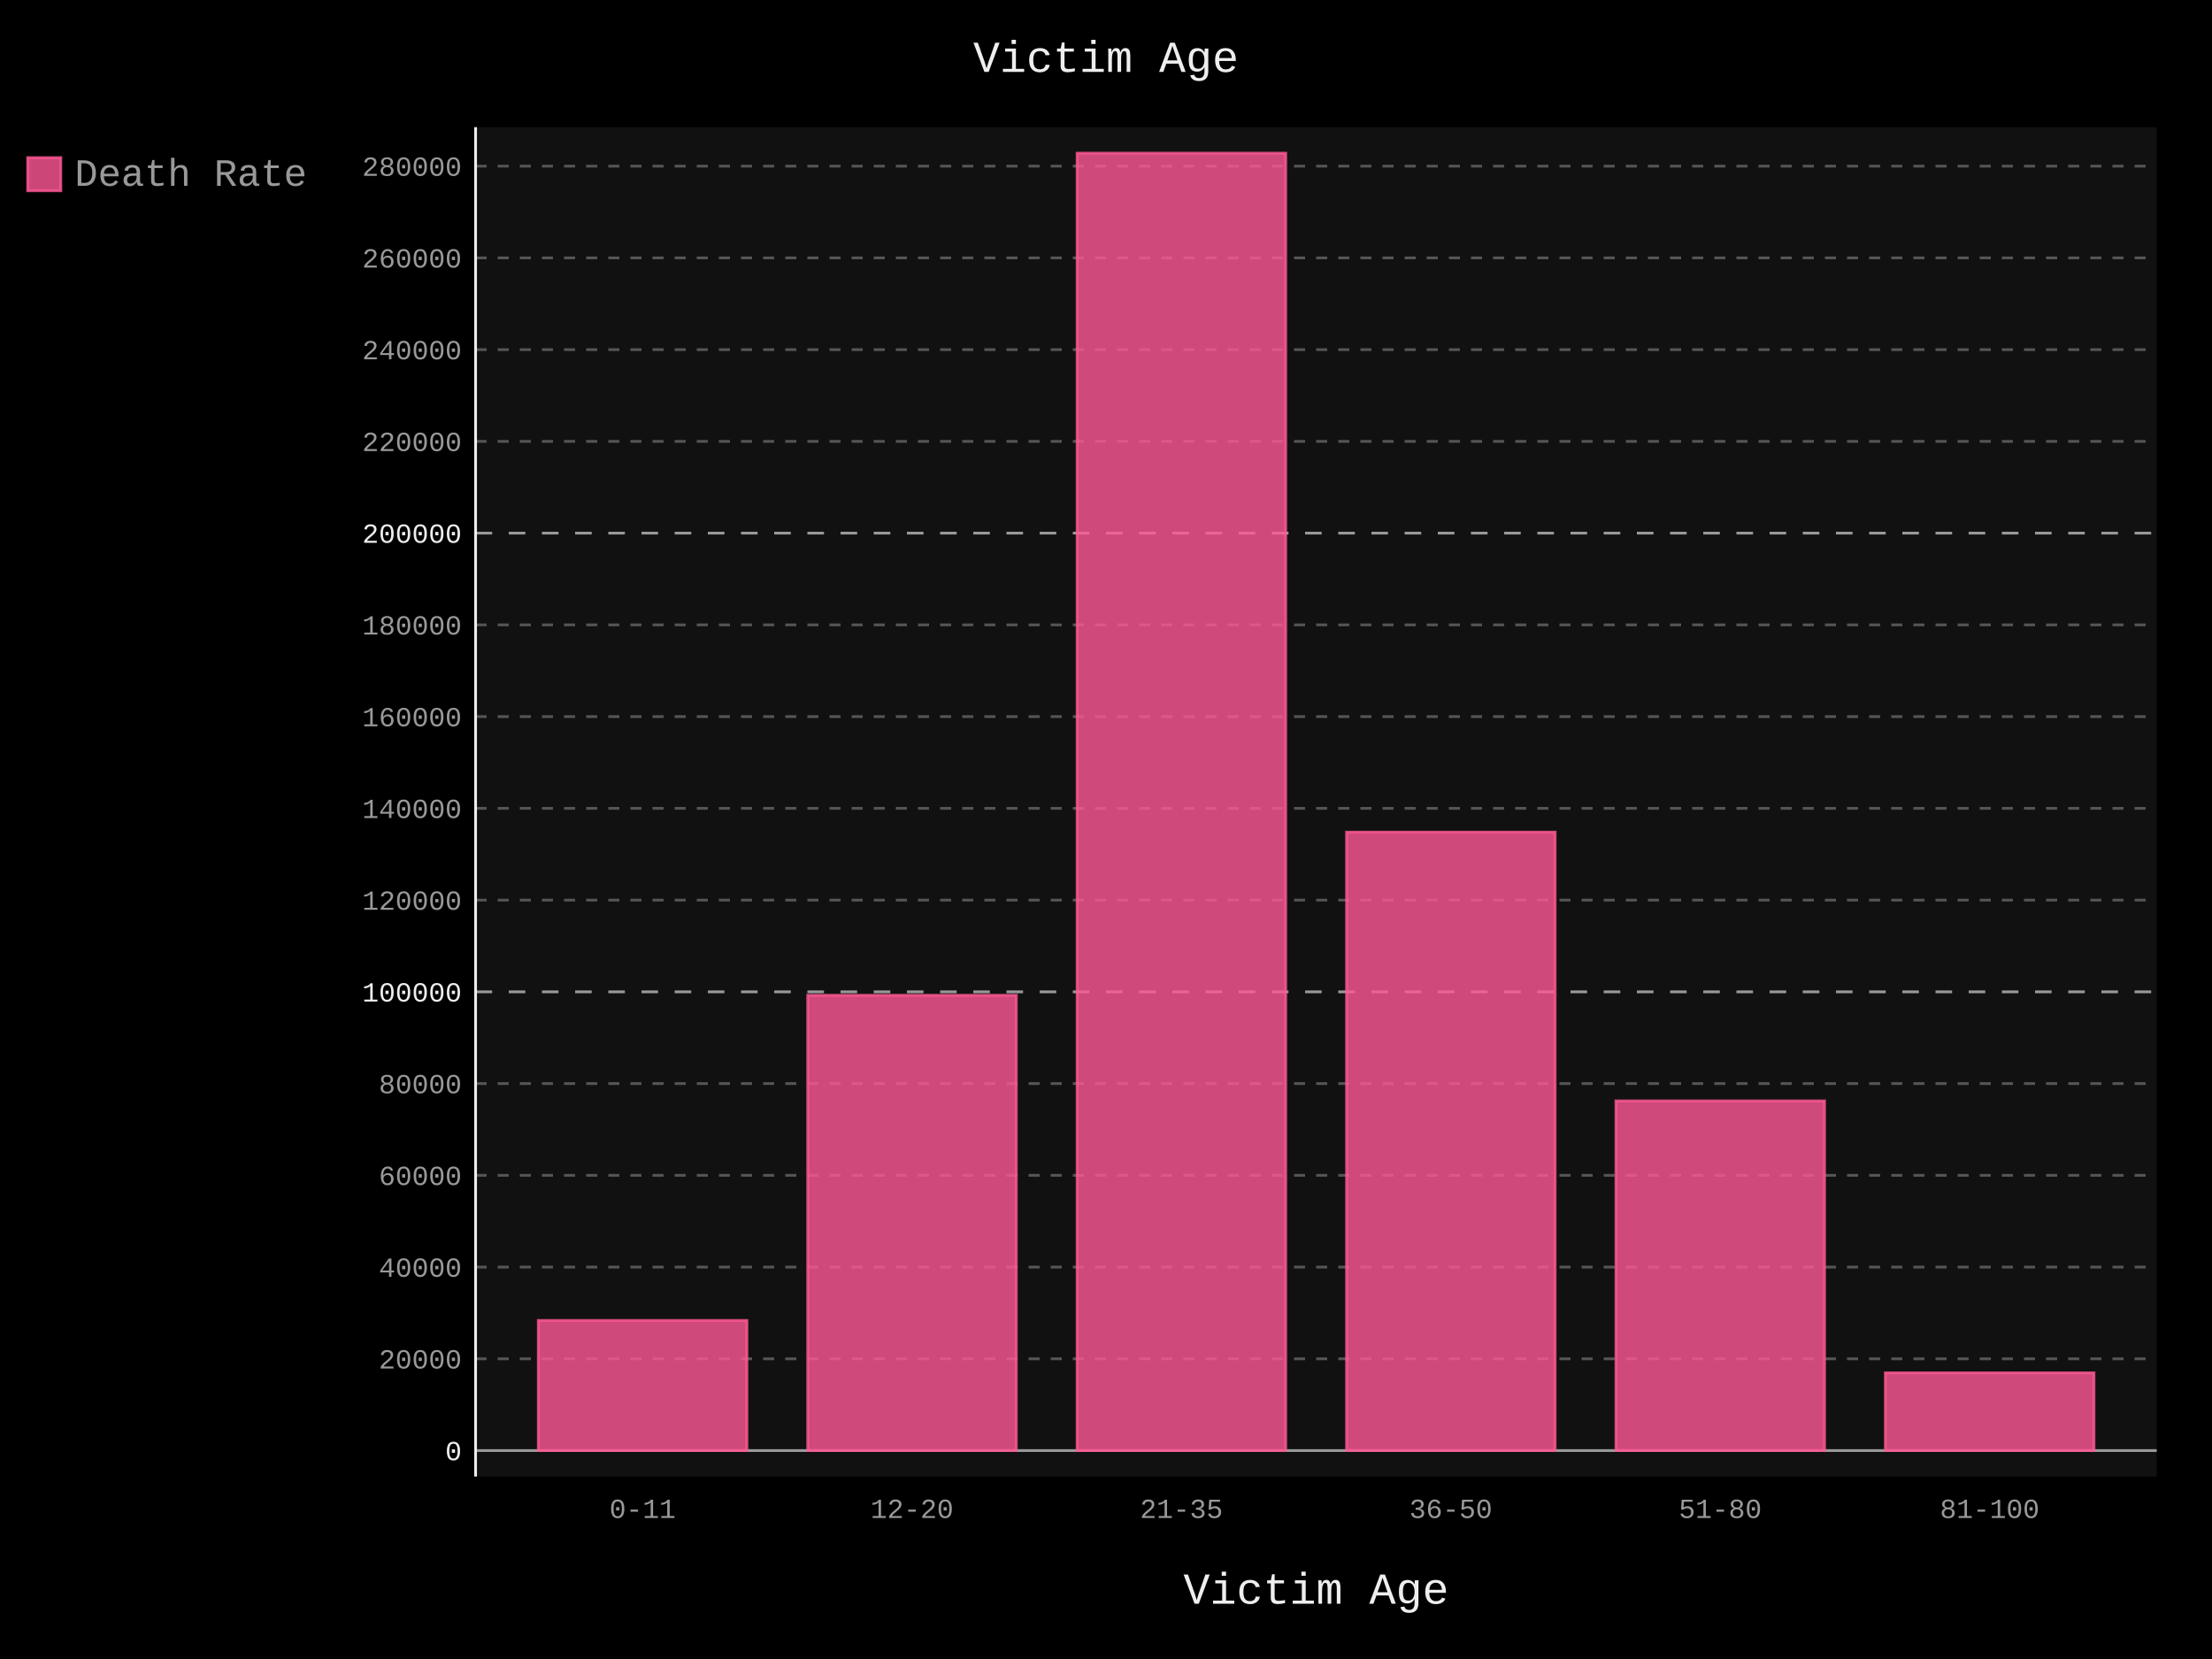
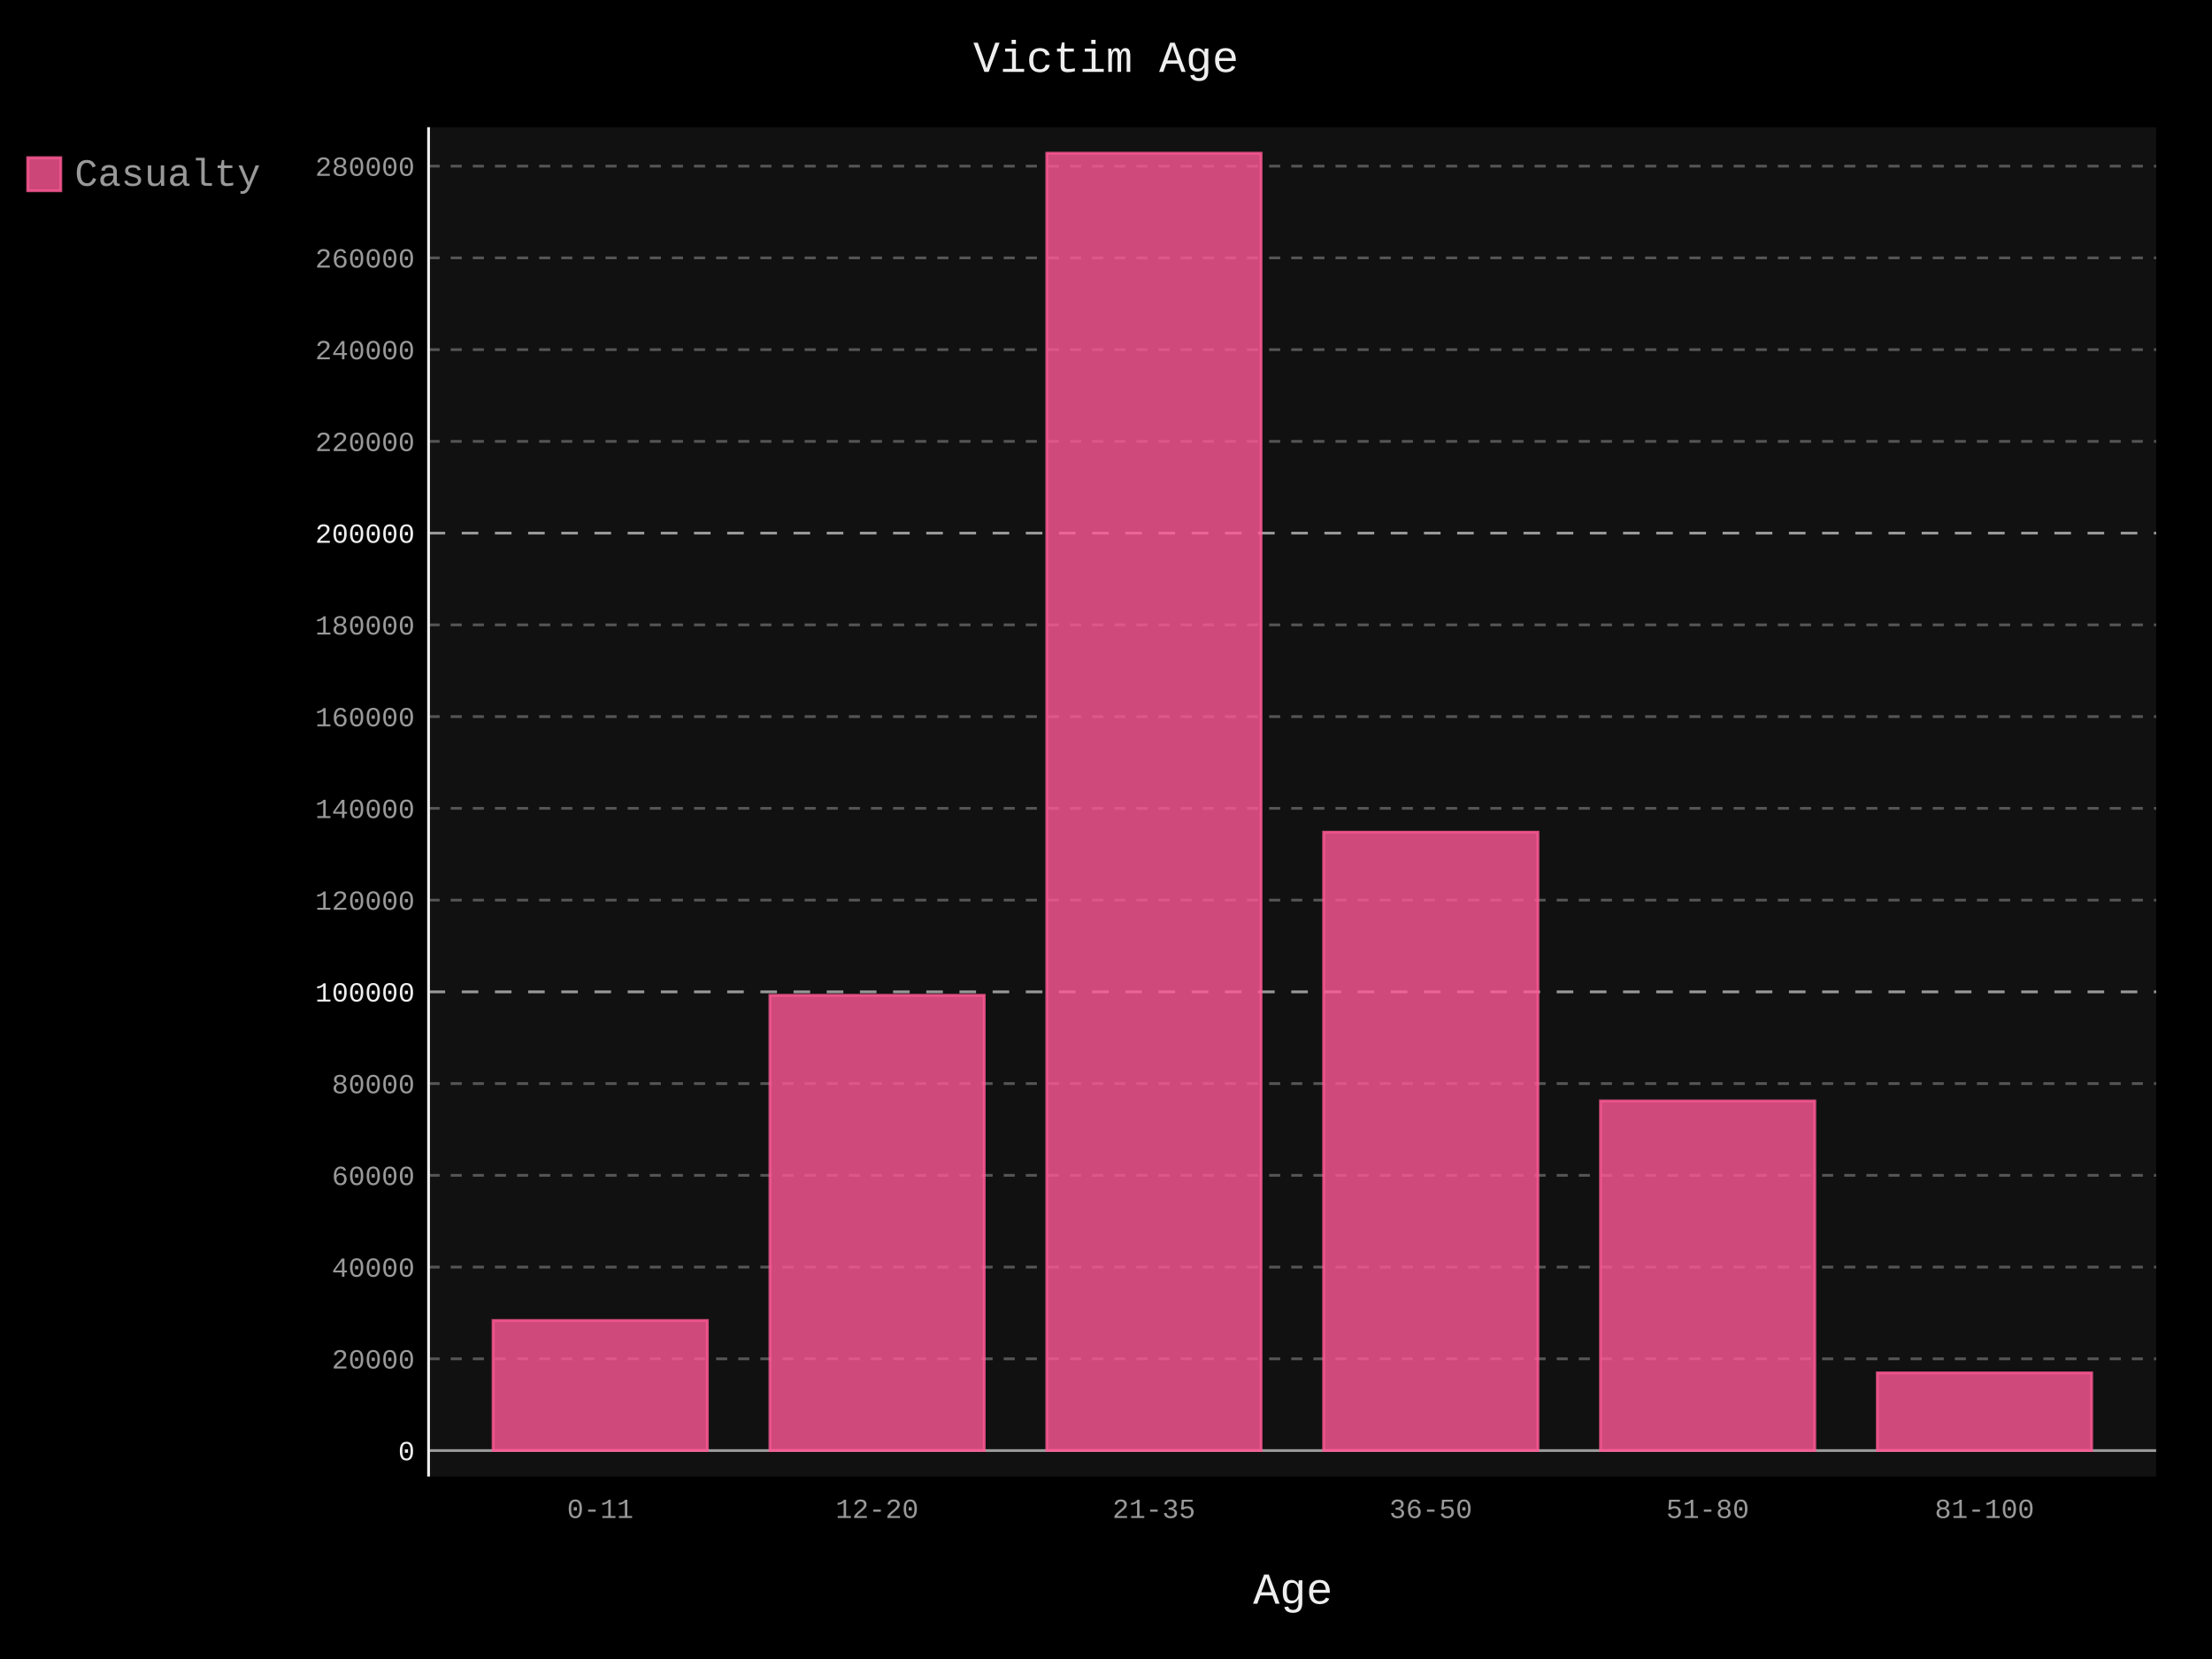
- <svg xmlns="http://www.w3.org/2000/svg" class="pygal-chart" id="chart-619a1cc2-782a-4c39-ab16-d3156c9f0af2" viewBox="0 0 800 600">
+ <svg xmlns="http://www.w3.org/2000/svg" class="pygal-chart" id="chart-ad0cf988-9fc2-4539-9a8b-45322a365dc6" viewBox="0 0 800 600">
  <defs>
-     <style type="text/css">#chart-619a1cc2-782a-4c39-ab16-d3156c9f0af2{-webkit-user-select:none;-webkit-font-smoothing:antialiased;font-family:Consolas,"Liberation Mono",Menlo,Courier,monospace}#chart-619a1cc2-782a-4c39-ab16-d3156c9f0af2 .title{font-family:Consolas,"Liberation Mono",Menlo,Courier,monospace;font-size:16px}#chart-619a1cc2-782a-4c39-ab16-d3156c9f0af2 .legends .legend text{font-family:Consolas,"Liberation Mono",Menlo,Courier,monospace;font-size:14px}#chart-619a1cc2-782a-4c39-ab16-d3156c9f0af2 .axis text{font-family:Consolas,"Liberation Mono",Menlo,Courier,monospace;font-size:10px}#chart-619a1cc2-782a-4c39-ab16-d3156c9f0af2 .axis text.major{font-family:Consolas,"Liberation Mono",Menlo,Courier,monospace;font-size:10px}#chart-619a1cc2-782a-4c39-ab16-d3156c9f0af2 .text-overlay text.value{font-family:Consolas,"Liberation Mono",Menlo,Courier,monospace;font-size:16px}#chart-619a1cc2-782a-4c39-ab16-d3156c9f0af2 .text-overlay text.label{font-family:Consolas,"Liberation Mono",Menlo,Courier,monospace;font-size:10px}#chart-619a1cc2-782a-4c39-ab16-d3156c9f0af2 .tooltip{font-family:Consolas,"Liberation Mono",Menlo,Courier,monospace;font-size:14px}#chart-619a1cc2-782a-4c39-ab16-d3156c9f0af2 text.no_data{font-family:Consolas,"Liberation Mono",Menlo,Courier,monospace;font-size:64px}
- #chart-619a1cc2-782a-4c39-ab16-d3156c9f0af2{background-color:black}#chart-619a1cc2-782a-4c39-ab16-d3156c9f0af2 path,#chart-619a1cc2-782a-4c39-ab16-d3156c9f0af2 line,#chart-619a1cc2-782a-4c39-ab16-d3156c9f0af2 rect,#chart-619a1cc2-782a-4c39-ab16-d3156c9f0af2 circle{-webkit-transition:250ms;-moz-transition:250ms;transition:250ms}#chart-619a1cc2-782a-4c39-ab16-d3156c9f0af2 .graph &gt; .background{fill:black}#chart-619a1cc2-782a-4c39-ab16-d3156c9f0af2 .plot &gt; .background{fill:#111}#chart-619a1cc2-782a-4c39-ab16-d3156c9f0af2 .graph{fill:#999}#chart-619a1cc2-782a-4c39-ab16-d3156c9f0af2 text.no_data{fill:#eee}#chart-619a1cc2-782a-4c39-ab16-d3156c9f0af2 .title{fill:#eee}#chart-619a1cc2-782a-4c39-ab16-d3156c9f0af2 .legends .legend text{fill:#999}#chart-619a1cc2-782a-4c39-ab16-d3156c9f0af2 .legends .legend:hover text{fill:#eee}#chart-619a1cc2-782a-4c39-ab16-d3156c9f0af2 .axis .line{stroke:#eee}#chart-619a1cc2-782a-4c39-ab16-d3156c9f0af2 .axis .guide.line{stroke:#555}#chart-619a1cc2-782a-4c39-ab16-d3156c9f0af2 .axis .major.line{stroke:#999}#chart-619a1cc2-782a-4c39-ab16-d3156c9f0af2 .axis text.major{fill:#eee}#chart-619a1cc2-782a-4c39-ab16-d3156c9f0af2 .axis.y .guides:hover .guide.line,#chart-619a1cc2-782a-4c39-ab16-d3156c9f0af2 .line-graph .axis.x .guides:hover .guide.line,#chart-619a1cc2-782a-4c39-ab16-d3156c9f0af2 .stackedline-graph .axis.x .guides:hover .guide.line,#chart-619a1cc2-782a-4c39-ab16-d3156c9f0af2 .xy-graph .axis.x .guides:hover .guide.line{stroke:#eee}#chart-619a1cc2-782a-4c39-ab16-d3156c9f0af2 .axis .guides:hover text{fill:#eee}#chart-619a1cc2-782a-4c39-ab16-d3156c9f0af2 .reactive{fill-opacity:.8;stroke-opacity:.8}#chart-619a1cc2-782a-4c39-ab16-d3156c9f0af2 .ci{stroke:#999}#chart-619a1cc2-782a-4c39-ab16-d3156c9f0af2 .reactive.active,#chart-619a1cc2-782a-4c39-ab16-d3156c9f0af2 .active .reactive{fill-opacity:.4;stroke-opacity:.9;stroke-width:4}#chart-619a1cc2-782a-4c39-ab16-d3156c9f0af2 .ci .reactive.active{stroke-width:1.5}#chart-619a1cc2-782a-4c39-ab16-d3156c9f0af2 .series text{fill:#eee}#chart-619a1cc2-782a-4c39-ab16-d3156c9f0af2 .tooltip rect{fill:#111;stroke:#eee;-webkit-transition:opacity 250ms;-moz-transition:opacity 250ms;transition:opacity 250ms}#chart-619a1cc2-782a-4c39-ab16-d3156c9f0af2 .tooltip .label{fill:#999}#chart-619a1cc2-782a-4c39-ab16-d3156c9f0af2 .tooltip .label{fill:#999}#chart-619a1cc2-782a-4c39-ab16-d3156c9f0af2 .tooltip .legend{font-size:.8em;fill:#555}#chart-619a1cc2-782a-4c39-ab16-d3156c9f0af2 .tooltip .x_label{font-size:.6em;fill:#eee}#chart-619a1cc2-782a-4c39-ab16-d3156c9f0af2 .tooltip .xlink{font-size:.5em;text-decoration:underline}#chart-619a1cc2-782a-4c39-ab16-d3156c9f0af2 .tooltip .value{font-size:1.5em}#chart-619a1cc2-782a-4c39-ab16-d3156c9f0af2 .bound{font-size:.5em}#chart-619a1cc2-782a-4c39-ab16-d3156c9f0af2 .max-value{font-size:.75em;fill:#555}#chart-619a1cc2-782a-4c39-ab16-d3156c9f0af2 .map-element{fill:#111;stroke:#555 !important}#chart-619a1cc2-782a-4c39-ab16-d3156c9f0af2 .map-element .reactive{fill-opacity:inherit;stroke-opacity:inherit}#chart-619a1cc2-782a-4c39-ab16-d3156c9f0af2 .color-0,#chart-619a1cc2-782a-4c39-ab16-d3156c9f0af2 .color-0 a:visited{stroke:#ff5995;fill:#ff5995}#chart-619a1cc2-782a-4c39-ab16-d3156c9f0af2 .text-overlay .color-0 text{fill:black}
- #chart-619a1cc2-782a-4c39-ab16-d3156c9f0af2 text.no_data{text-anchor:middle}#chart-619a1cc2-782a-4c39-ab16-d3156c9f0af2 .guide.line{fill:none}#chart-619a1cc2-782a-4c39-ab16-d3156c9f0af2 .centered{text-anchor:middle}#chart-619a1cc2-782a-4c39-ab16-d3156c9f0af2 .title{text-anchor:middle}#chart-619a1cc2-782a-4c39-ab16-d3156c9f0af2 .legends .legend text{fill-opacity:1}#chart-619a1cc2-782a-4c39-ab16-d3156c9f0af2 .axis.x text{text-anchor:middle}#chart-619a1cc2-782a-4c39-ab16-d3156c9f0af2 .axis.x:not(.web) text[transform]{text-anchor:start}#chart-619a1cc2-782a-4c39-ab16-d3156c9f0af2 .axis.x:not(.web) text[transform].backwards{text-anchor:end}#chart-619a1cc2-782a-4c39-ab16-d3156c9f0af2 .axis.y text{text-anchor:end}#chart-619a1cc2-782a-4c39-ab16-d3156c9f0af2 .axis.y text[transform].backwards{text-anchor:start}#chart-619a1cc2-782a-4c39-ab16-d3156c9f0af2 .axis.y2 text{text-anchor:start}#chart-619a1cc2-782a-4c39-ab16-d3156c9f0af2 .axis.y2 text[transform].backwards{text-anchor:end}#chart-619a1cc2-782a-4c39-ab16-d3156c9f0af2 .axis .guide.line{stroke-dasharray:4,4}#chart-619a1cc2-782a-4c39-ab16-d3156c9f0af2 .axis .major.guide.line{stroke-dasharray:6,6}#chart-619a1cc2-782a-4c39-ab16-d3156c9f0af2 .horizontal .axis.y .guide.line,#chart-619a1cc2-782a-4c39-ab16-d3156c9f0af2 .horizontal .axis.y2 .guide.line,#chart-619a1cc2-782a-4c39-ab16-d3156c9f0af2 .vertical .axis.x .guide.line{opacity:0}#chart-619a1cc2-782a-4c39-ab16-d3156c9f0af2 .horizontal .axis.always_show .guide.line,#chart-619a1cc2-782a-4c39-ab16-d3156c9f0af2 .vertical .axis.always_show .guide.line{opacity:1 !important}#chart-619a1cc2-782a-4c39-ab16-d3156c9f0af2 .axis.y .guides:hover .guide.line,#chart-619a1cc2-782a-4c39-ab16-d3156c9f0af2 .axis.y2 .guides:hover .guide.line,#chart-619a1cc2-782a-4c39-ab16-d3156c9f0af2 .axis.x .guides:hover .guide.line{opacity:1}#chart-619a1cc2-782a-4c39-ab16-d3156c9f0af2 .axis .guides:hover text{opacity:1}#chart-619a1cc2-782a-4c39-ab16-d3156c9f0af2 .nofill{fill:none}#chart-619a1cc2-782a-4c39-ab16-d3156c9f0af2 .subtle-fill{fill-opacity:.2}#chart-619a1cc2-782a-4c39-ab16-d3156c9f0af2 .dot{stroke-width:1px;fill-opacity:1}#chart-619a1cc2-782a-4c39-ab16-d3156c9f0af2 .dot.active{stroke-width:5px}#chart-619a1cc2-782a-4c39-ab16-d3156c9f0af2 .dot.negative{fill:transparent}#chart-619a1cc2-782a-4c39-ab16-d3156c9f0af2 text,#chart-619a1cc2-782a-4c39-ab16-d3156c9f0af2 tspan{stroke:none !important}#chart-619a1cc2-782a-4c39-ab16-d3156c9f0af2 .series text.active{opacity:1}#chart-619a1cc2-782a-4c39-ab16-d3156c9f0af2 .tooltip rect{fill-opacity:.95;stroke-width:.5}#chart-619a1cc2-782a-4c39-ab16-d3156c9f0af2 .tooltip text{fill-opacity:1}#chart-619a1cc2-782a-4c39-ab16-d3156c9f0af2 .showable{visibility:hidden}#chart-619a1cc2-782a-4c39-ab16-d3156c9f0af2 .showable.shown{visibility:visible}#chart-619a1cc2-782a-4c39-ab16-d3156c9f0af2 .gauge-background{fill:rgba(229,229,229,1);stroke:none}#chart-619a1cc2-782a-4c39-ab16-d3156c9f0af2 .bg-lines{stroke:black;stroke-width:2px}</style>
+     <style type="text/css">#chart-ad0cf988-9fc2-4539-9a8b-45322a365dc6{-webkit-user-select:none;-webkit-font-smoothing:antialiased;font-family:Consolas,"Liberation Mono",Menlo,Courier,monospace}#chart-ad0cf988-9fc2-4539-9a8b-45322a365dc6 .title{font-family:Consolas,"Liberation Mono",Menlo,Courier,monospace;font-size:16px}#chart-ad0cf988-9fc2-4539-9a8b-45322a365dc6 .legends .legend text{font-family:Consolas,"Liberation Mono",Menlo,Courier,monospace;font-size:14px}#chart-ad0cf988-9fc2-4539-9a8b-45322a365dc6 .axis text{font-family:Consolas,"Liberation Mono",Menlo,Courier,monospace;font-size:10px}#chart-ad0cf988-9fc2-4539-9a8b-45322a365dc6 .axis text.major{font-family:Consolas,"Liberation Mono",Menlo,Courier,monospace;font-size:10px}#chart-ad0cf988-9fc2-4539-9a8b-45322a365dc6 .text-overlay text.value{font-family:Consolas,"Liberation Mono",Menlo,Courier,monospace;font-size:16px}#chart-ad0cf988-9fc2-4539-9a8b-45322a365dc6 .text-overlay text.label{font-family:Consolas,"Liberation Mono",Menlo,Courier,monospace;font-size:10px}#chart-ad0cf988-9fc2-4539-9a8b-45322a365dc6 .tooltip{font-family:Consolas,"Liberation Mono",Menlo,Courier,monospace;font-size:14px}#chart-ad0cf988-9fc2-4539-9a8b-45322a365dc6 text.no_data{font-family:Consolas,"Liberation Mono",Menlo,Courier,monospace;font-size:64px}
+ #chart-ad0cf988-9fc2-4539-9a8b-45322a365dc6{background-color:black}#chart-ad0cf988-9fc2-4539-9a8b-45322a365dc6 path,#chart-ad0cf988-9fc2-4539-9a8b-45322a365dc6 line,#chart-ad0cf988-9fc2-4539-9a8b-45322a365dc6 rect,#chart-ad0cf988-9fc2-4539-9a8b-45322a365dc6 circle{-webkit-transition:250ms;-moz-transition:250ms;transition:250ms}#chart-ad0cf988-9fc2-4539-9a8b-45322a365dc6 .graph &gt; .background{fill:black}#chart-ad0cf988-9fc2-4539-9a8b-45322a365dc6 .plot &gt; .background{fill:#111}#chart-ad0cf988-9fc2-4539-9a8b-45322a365dc6 .graph{fill:#999}#chart-ad0cf988-9fc2-4539-9a8b-45322a365dc6 text.no_data{fill:#eee}#chart-ad0cf988-9fc2-4539-9a8b-45322a365dc6 .title{fill:#eee}#chart-ad0cf988-9fc2-4539-9a8b-45322a365dc6 .legends .legend text{fill:#999}#chart-ad0cf988-9fc2-4539-9a8b-45322a365dc6 .legends .legend:hover text{fill:#eee}#chart-ad0cf988-9fc2-4539-9a8b-45322a365dc6 .axis .line{stroke:#eee}#chart-ad0cf988-9fc2-4539-9a8b-45322a365dc6 .axis .guide.line{stroke:#555}#chart-ad0cf988-9fc2-4539-9a8b-45322a365dc6 .axis .major.line{stroke:#999}#chart-ad0cf988-9fc2-4539-9a8b-45322a365dc6 .axis text.major{fill:#eee}#chart-ad0cf988-9fc2-4539-9a8b-45322a365dc6 .axis.y .guides:hover .guide.line,#chart-ad0cf988-9fc2-4539-9a8b-45322a365dc6 .line-graph .axis.x .guides:hover .guide.line,#chart-ad0cf988-9fc2-4539-9a8b-45322a365dc6 .stackedline-graph .axis.x .guides:hover .guide.line,#chart-ad0cf988-9fc2-4539-9a8b-45322a365dc6 .xy-graph .axis.x .guides:hover .guide.line{stroke:#eee}#chart-ad0cf988-9fc2-4539-9a8b-45322a365dc6 .axis .guides:hover text{fill:#eee}#chart-ad0cf988-9fc2-4539-9a8b-45322a365dc6 .reactive{fill-opacity:.8;stroke-opacity:.8}#chart-ad0cf988-9fc2-4539-9a8b-45322a365dc6 .ci{stroke:#999}#chart-ad0cf988-9fc2-4539-9a8b-45322a365dc6 .reactive.active,#chart-ad0cf988-9fc2-4539-9a8b-45322a365dc6 .active .reactive{fill-opacity:.4;stroke-opacity:.9;stroke-width:4}#chart-ad0cf988-9fc2-4539-9a8b-45322a365dc6 .ci .reactive.active{stroke-width:1.5}#chart-ad0cf988-9fc2-4539-9a8b-45322a365dc6 .series text{fill:#eee}#chart-ad0cf988-9fc2-4539-9a8b-45322a365dc6 .tooltip rect{fill:#111;stroke:#eee;-webkit-transition:opacity 250ms;-moz-transition:opacity 250ms;transition:opacity 250ms}#chart-ad0cf988-9fc2-4539-9a8b-45322a365dc6 .tooltip .label{fill:#999}#chart-ad0cf988-9fc2-4539-9a8b-45322a365dc6 .tooltip .label{fill:#999}#chart-ad0cf988-9fc2-4539-9a8b-45322a365dc6 .tooltip .legend{font-size:.8em;fill:#555}#chart-ad0cf988-9fc2-4539-9a8b-45322a365dc6 .tooltip .x_label{font-size:.6em;fill:#eee}#chart-ad0cf988-9fc2-4539-9a8b-45322a365dc6 .tooltip .xlink{font-size:.5em;text-decoration:underline}#chart-ad0cf988-9fc2-4539-9a8b-45322a365dc6 .tooltip .value{font-size:1.5em}#chart-ad0cf988-9fc2-4539-9a8b-45322a365dc6 .bound{font-size:.5em}#chart-ad0cf988-9fc2-4539-9a8b-45322a365dc6 .max-value{font-size:.75em;fill:#555}#chart-ad0cf988-9fc2-4539-9a8b-45322a365dc6 .map-element{fill:#111;stroke:#555 !important}#chart-ad0cf988-9fc2-4539-9a8b-45322a365dc6 .map-element .reactive{fill-opacity:inherit;stroke-opacity:inherit}#chart-ad0cf988-9fc2-4539-9a8b-45322a365dc6 .color-0,#chart-ad0cf988-9fc2-4539-9a8b-45322a365dc6 .color-0 a:visited{stroke:#ff5995;fill:#ff5995}#chart-ad0cf988-9fc2-4539-9a8b-45322a365dc6 .text-overlay .color-0 text{fill:black}
+ #chart-ad0cf988-9fc2-4539-9a8b-45322a365dc6 text.no_data{text-anchor:middle}#chart-ad0cf988-9fc2-4539-9a8b-45322a365dc6 .guide.line{fill:none}#chart-ad0cf988-9fc2-4539-9a8b-45322a365dc6 .centered{text-anchor:middle}#chart-ad0cf988-9fc2-4539-9a8b-45322a365dc6 .title{text-anchor:middle}#chart-ad0cf988-9fc2-4539-9a8b-45322a365dc6 .legends .legend text{fill-opacity:1}#chart-ad0cf988-9fc2-4539-9a8b-45322a365dc6 .axis.x text{text-anchor:middle}#chart-ad0cf988-9fc2-4539-9a8b-45322a365dc6 .axis.x:not(.web) text[transform]{text-anchor:start}#chart-ad0cf988-9fc2-4539-9a8b-45322a365dc6 .axis.x:not(.web) text[transform].backwards{text-anchor:end}#chart-ad0cf988-9fc2-4539-9a8b-45322a365dc6 .axis.y text{text-anchor:end}#chart-ad0cf988-9fc2-4539-9a8b-45322a365dc6 .axis.y text[transform].backwards{text-anchor:start}#chart-ad0cf988-9fc2-4539-9a8b-45322a365dc6 .axis.y2 text{text-anchor:start}#chart-ad0cf988-9fc2-4539-9a8b-45322a365dc6 .axis.y2 text[transform].backwards{text-anchor:end}#chart-ad0cf988-9fc2-4539-9a8b-45322a365dc6 .axis .guide.line{stroke-dasharray:4,4}#chart-ad0cf988-9fc2-4539-9a8b-45322a365dc6 .axis .major.guide.line{stroke-dasharray:6,6}#chart-ad0cf988-9fc2-4539-9a8b-45322a365dc6 .horizontal .axis.y .guide.line,#chart-ad0cf988-9fc2-4539-9a8b-45322a365dc6 .horizontal .axis.y2 .guide.line,#chart-ad0cf988-9fc2-4539-9a8b-45322a365dc6 .vertical .axis.x .guide.line{opacity:0}#chart-ad0cf988-9fc2-4539-9a8b-45322a365dc6 .horizontal .axis.always_show .guide.line,#chart-ad0cf988-9fc2-4539-9a8b-45322a365dc6 .vertical .axis.always_show .guide.line{opacity:1 !important}#chart-ad0cf988-9fc2-4539-9a8b-45322a365dc6 .axis.y .guides:hover .guide.line,#chart-ad0cf988-9fc2-4539-9a8b-45322a365dc6 .axis.y2 .guides:hover .guide.line,#chart-ad0cf988-9fc2-4539-9a8b-45322a365dc6 .axis.x .guides:hover .guide.line{opacity:1}#chart-ad0cf988-9fc2-4539-9a8b-45322a365dc6 .axis .guides:hover text{opacity:1}#chart-ad0cf988-9fc2-4539-9a8b-45322a365dc6 .nofill{fill:none}#chart-ad0cf988-9fc2-4539-9a8b-45322a365dc6 .subtle-fill{fill-opacity:.2}#chart-ad0cf988-9fc2-4539-9a8b-45322a365dc6 .dot{stroke-width:1px;fill-opacity:1}#chart-ad0cf988-9fc2-4539-9a8b-45322a365dc6 .dot.active{stroke-width:5px}#chart-ad0cf988-9fc2-4539-9a8b-45322a365dc6 .dot.negative{fill:transparent}#chart-ad0cf988-9fc2-4539-9a8b-45322a365dc6 text,#chart-ad0cf988-9fc2-4539-9a8b-45322a365dc6 tspan{stroke:none !important}#chart-ad0cf988-9fc2-4539-9a8b-45322a365dc6 .series text.active{opacity:1}#chart-ad0cf988-9fc2-4539-9a8b-45322a365dc6 .tooltip rect{fill-opacity:.95;stroke-width:.5}#chart-ad0cf988-9fc2-4539-9a8b-45322a365dc6 .tooltip text{fill-opacity:1}#chart-ad0cf988-9fc2-4539-9a8b-45322a365dc6 .showable{visibility:hidden}#chart-ad0cf988-9fc2-4539-9a8b-45322a365dc6 .showable.shown{visibility:visible}#chart-ad0cf988-9fc2-4539-9a8b-45322a365dc6 .gauge-background{fill:rgba(229,229,229,1);stroke:none}#chart-ad0cf988-9fc2-4539-9a8b-45322a365dc6 .bg-lines{stroke:black;stroke-width:2px}</style>
  </defs>
  <g class="graph bar-graph vertical">
    <rect class="background" height="600" width="800" x="0" y="0" />
-     <g class="plot" transform="translate(172, 46)">
-       <rect class="background" height="488" width="608.0" x="0" y="0" />
+     <g class="plot" transform="translate(155, 46)">
+       <rect class="background" height="488" width="624.8" x="0" y="0" />
      <g class="axis y always_show">
        <g class="guides">
-           <path class="axis major line" d="M0 478.615 h608" />
+           <path class="axis major line" d="M0 478.615 h624.8" />
          <text class="major" x="-5" y="482.115">0</text>
        </g>
        <g class="guides">
-           <path class="guide line" d="M0 445.435 h608" />
+           <path class="guide line" d="M0 445.435 h624.8" />
          <text class="" x="-5" y="448.935">20000</text>
        </g>
        <g class="guides">
-           <path class="guide line" d="M0 412.254 h608" />
+           <path class="guide line" d="M0 412.254 h624.8" />
          <text class="" x="-5" y="415.754">40000</text>
        </g>
        <g class="guides">
-           <path class="guide line" d="M0 379.074 h608" />
+           <path class="guide line" d="M0 379.074 h624.8" />
          <text class="" x="-5" y="382.574">60000</text>
        </g>
        <g class="guides">
-           <path class="guide line" d="M0 345.893 h608" />
+           <path class="guide line" d="M0 345.893 h624.8" />
          <text class="" x="-5" y="349.393">80000</text>
        </g>
        <g class="guides">
-           <path class="major guide line" d="M0 312.713 h608" />
+           <path class="major guide line" d="M0 312.713 h624.8" />
          <text class="major" x="-5" y="316.213">100000</text>
        </g>
        <g class="guides">
-           <path class="guide line" d="M0 279.532 h608" />
+           <path class="guide line" d="M0 279.532 h624.8" />
          <text class="" x="-5" y="283.032">120000</text>
        </g>
        <g class="guides">
-           <path class="guide line" d="M0 246.352 h608" />
+           <path class="guide line" d="M0 246.352 h624.8" />
          <text class="" x="-5" y="249.852">140000</text>
        </g>
        <g class="guides">
-           <path class="guide line" d="M0 213.171 h608" />
+           <path class="guide line" d="M0 213.171 h624.8" />
          <text class="" x="-5" y="216.671">160000</text>
        </g>
        <g class="guides">
-           <path class="guide line" d="M0 179.991 h608" />
+           <path class="guide line" d="M0 179.991 h624.8" />
          <text class="" x="-5" y="183.491">180000</text>
        </g>
        <g class="guides">
-           <path class="major guide line" d="M0 146.81 h608" />
+           <path class="major guide line" d="M0 146.81 h624.8" />
          <text class="major" x="-5" y="150.31">200000</text>
        </g>
        <g class="guides">
-           <path class="guide line" d="M0 113.63 h608" />
+           <path class="guide line" d="M0 113.63 h624.8" />
          <text class="" x="-5" y="117.13">220000</text>
        </g>
        <g class="guides">
-           <path class="guide line" d="M0 80.449 h608" />
+           <path class="guide line" d="M0 80.449 h624.8" />
          <text class="" x="-5" y="83.949">240000</text>
        </g>
        <g class="guides">
-           <path class="guide line" d="M0 47.268 h608" />
+           <path class="guide line" d="M0 47.268 h624.8" />
          <text class="" x="-5" y="50.768">260000</text>
        </g>
        <g class="guides">
-           <path class="guide line" d="M0 14.088 h608" />
+           <path class="guide line" d="M0 14.088 h624.8" />
          <text class="" x="-5" y="17.588">280000</text>
        </g>
      </g>
      <g class="axis x">
        <path class="line" d="M0 0 v488" />
        <g class="guides">
-           <path class="guide line" d="M60.41 0 v488" />
-           <text class="" x="60.41" y="503.0">0-11</text>
+           <path class="guide line" d="M62.079 0 v488" />
+           <text class="" x="62.079" y="503.0">0-11</text>
        </g>
        <g class="guides">
-           <path class="guide line" d="M157.846 0 v488" />
-           <text class="" x="157.846" y="503.0">12-20</text>
+           <path class="guide line" d="M162.208 0 v488" />
+           <text class="" x="162.208" y="503.0">12-20</text>
        </g>
        <g class="guides">
-           <path class="guide line" d="M255.282 0 v488" />
-           <text class="" x="255.282" y="503.0">21-35</text>
+           <path class="guide line" d="M262.336 0 v488" />
+           <text class="" x="262.336" y="503.0">21-35</text>
        </g>
        <g class="guides">
-           <path class="guide line" d="M352.718 0 v488" />
-           <text class="" x="352.718" y="503.0">36-50</text>
+           <path class="guide line" d="M362.464 0 v488" />
+           <text class="" x="362.464" y="503.0">36-50</text>
        </g>
        <g class="guides">
-           <path class="guide line" d="M450.154 0 v488" />
-           <text class="" x="450.154" y="503.0">51-80</text>
+           <path class="guide line" d="M462.592 0 v488" />
+           <text class="" x="462.592" y="503.0">51-80</text>
        </g>
        <g class="guides">
-           <path class="guide line" d="M547.59 0 v488" />
-           <text class="" x="547.59" y="503.0">81-100</text>
+           <path class="guide line" d="M562.721 0 v488" />
+           <text class="" x="562.721" y="503.0">81-100</text>
        </g>
      </g>
      <g class="series serie-0 color-0">
        <g class="bars">
          <g class="bar">
-             <rect class="rect reactive tooltip-trigger" height="47.067" rx="0" ry="0" width="75.454" x="22.683" y="431.549" />
+             <rect class="rect reactive tooltip-trigger" height="47.067" rx="0" ry="0" width="77.539" x="23.31" y="431.549" />
          </g>
          <g class="bar">
-             <rect class="rect reactive tooltip-trigger" height="164.665" rx="0" ry="0" width="75.454" x="120.119" y="313.95" />
+             <rect class="rect reactive tooltip-trigger" height="164.665" rx="0" ry="0" width="77.539" x="123.438" y="313.95" />
          </g>
          <g class="bar">
-             <rect class="rect reactive tooltip-trigger" height="469.231" rx="0" ry="0" width="75.454" x="217.555" y="9.385" />
+             <rect class="rect reactive tooltip-trigger" height="469.231" rx="0" ry="0" width="77.539" x="223.566" y="9.385" />
          </g>
          <g class="bar">
-             <rect class="rect reactive tooltip-trigger" height="223.665" rx="0" ry="0" width="75.454" x="314.991" y="254.95" />
+             <rect class="rect reactive tooltip-trigger" height="223.665" rx="0" ry="0" width="77.539" x="323.694" y="254.95" />
          </g>
          <g class="bar">
-             <rect class="rect reactive tooltip-trigger" height="126.471" rx="0" ry="0" width="75.454" x="412.427" y="352.144" />
+             <rect class="rect reactive tooltip-trigger" height="126.471" rx="0" ry="0" width="77.539" x="423.823" y="352.144" />
          </g>
          <g class="bar">
-             <rect class="rect reactive tooltip-trigger" height="28.114" rx="0" ry="0" width="75.454" x="509.863" y="450.502" />
+             <rect class="rect reactive tooltip-trigger" height="28.114" rx="0" ry="0" width="77.539" x="523.951" y="450.502" />
          </g>
        </g>
      </g>
    </g>
    <g class="titles">
      <text class="title plot_title" x="400.0" y="26">Victim Age</text>
-       <text class="title" x="476.0" y="580">Victim Age</text>
+       <text class="title" x="467.6" y="580">Age</text>
    </g>
-     <g class="plot overlay" transform="translate(172, 46)">
+     <g class="plot overlay" transform="translate(155, 46)">
      <g class="series serie-0 color-0" />
    </g>
-     <g class="plot text-overlay" transform="translate(172, 46)">
+     <g class="plot text-overlay" transform="translate(155, 46)">
      <g class="series serie-0 color-0" />
    </g>
-     <g class="plot tooltip-overlay" transform="translate(172, 46)">
+     <g class="plot tooltip-overlay" transform="translate(155, 46)">
      <g class="tooltip" style="opacity: 0" transform="translate(0 0)">
        <rect class="tooltip-box" height="0" rx="0" ry="0" width="0" />
        <g class="text" />
      </g>
    </g>
    <g class="legends" transform="translate(10, 56)">
      <g class="legend reactive activate-serie" id="activate-serie-0">
        <rect class="color-0 reactive" height="12" width="12" x="0.0" y="1.0" />
-         <text x="17.0" y="11.2">Death Rate</text>
+         <text x="17.0" y="11.2">Casualty</text>
      </g>
    </g>
    <g class="legends" transform="translate(790, 56)" />
  </g>
</svg>
